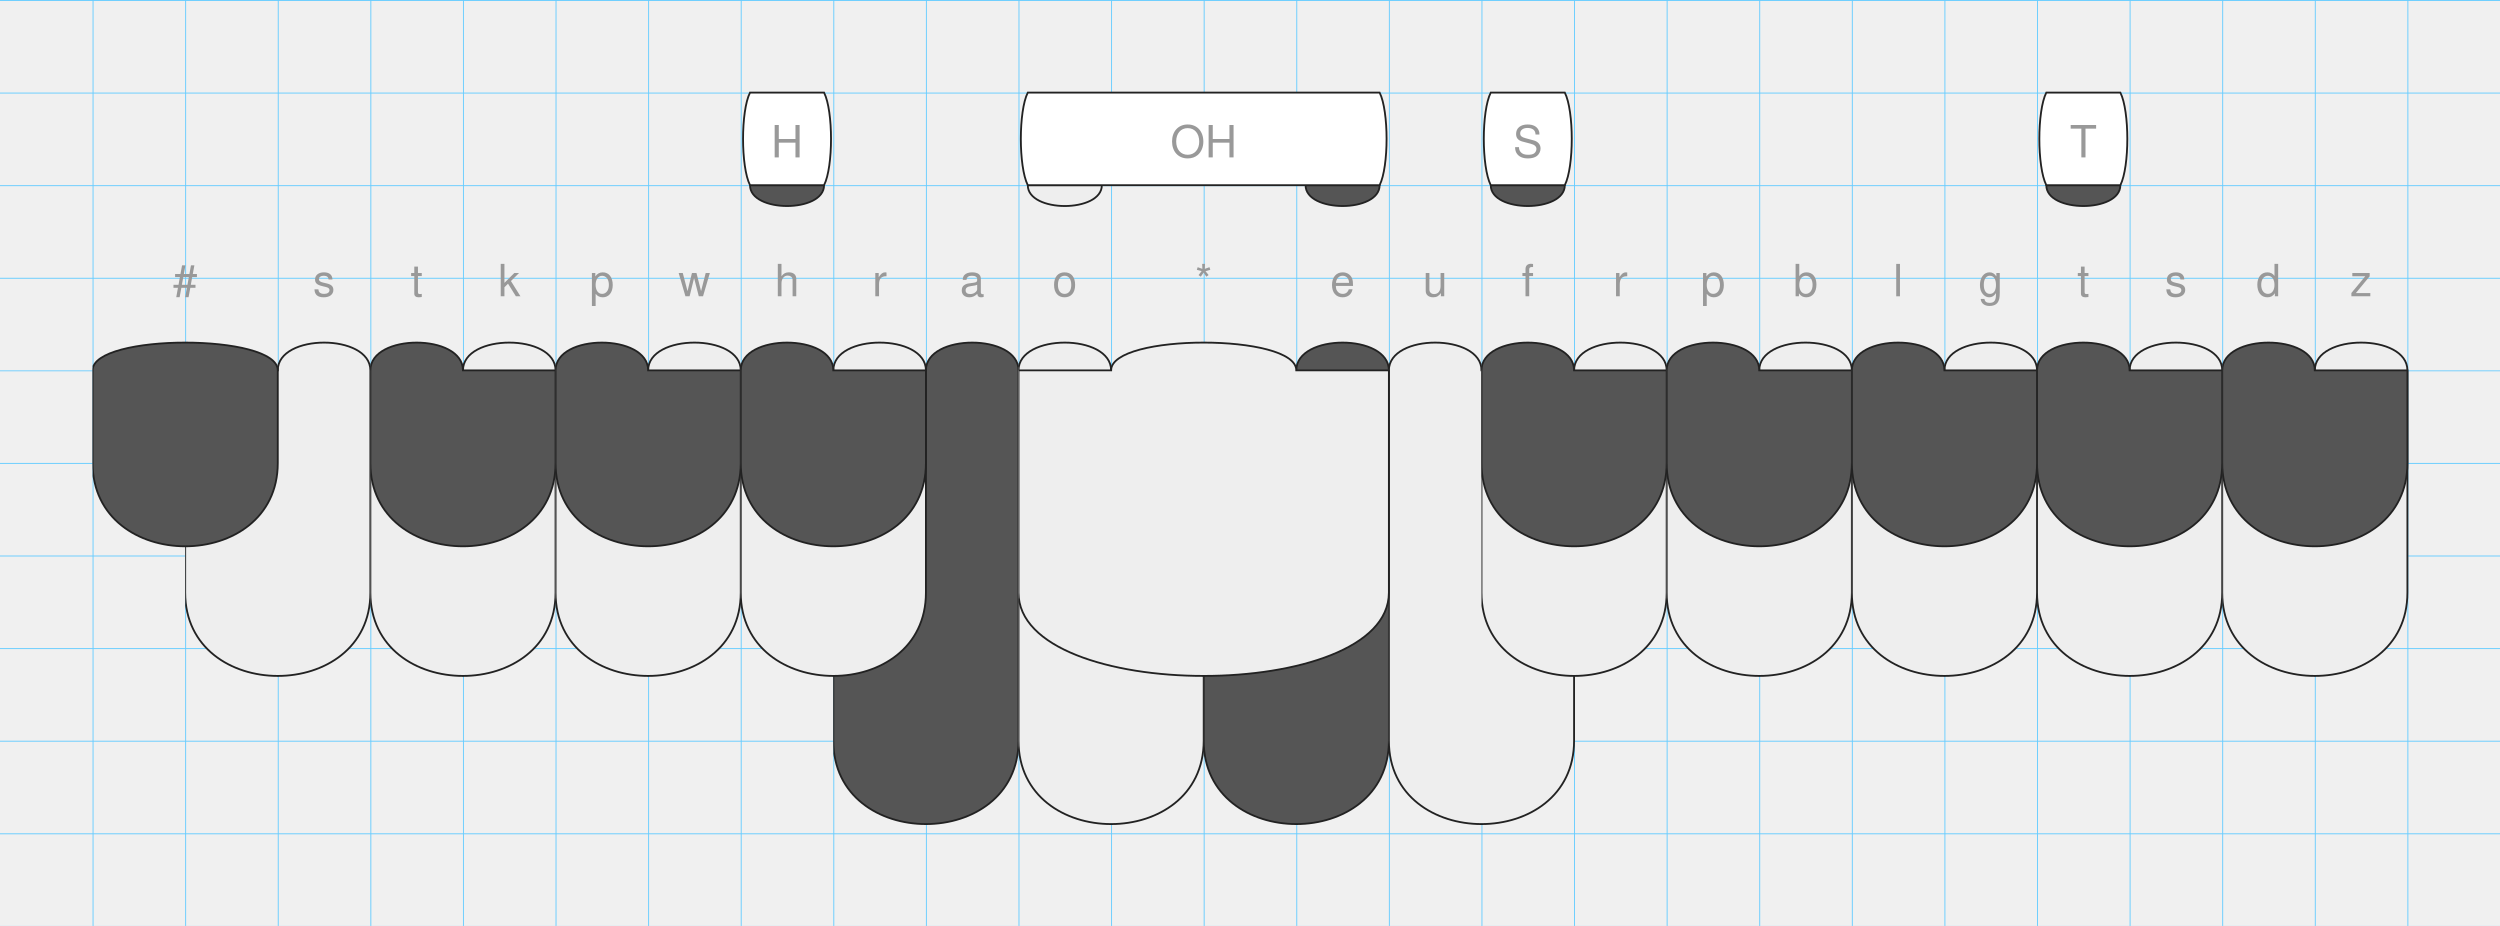
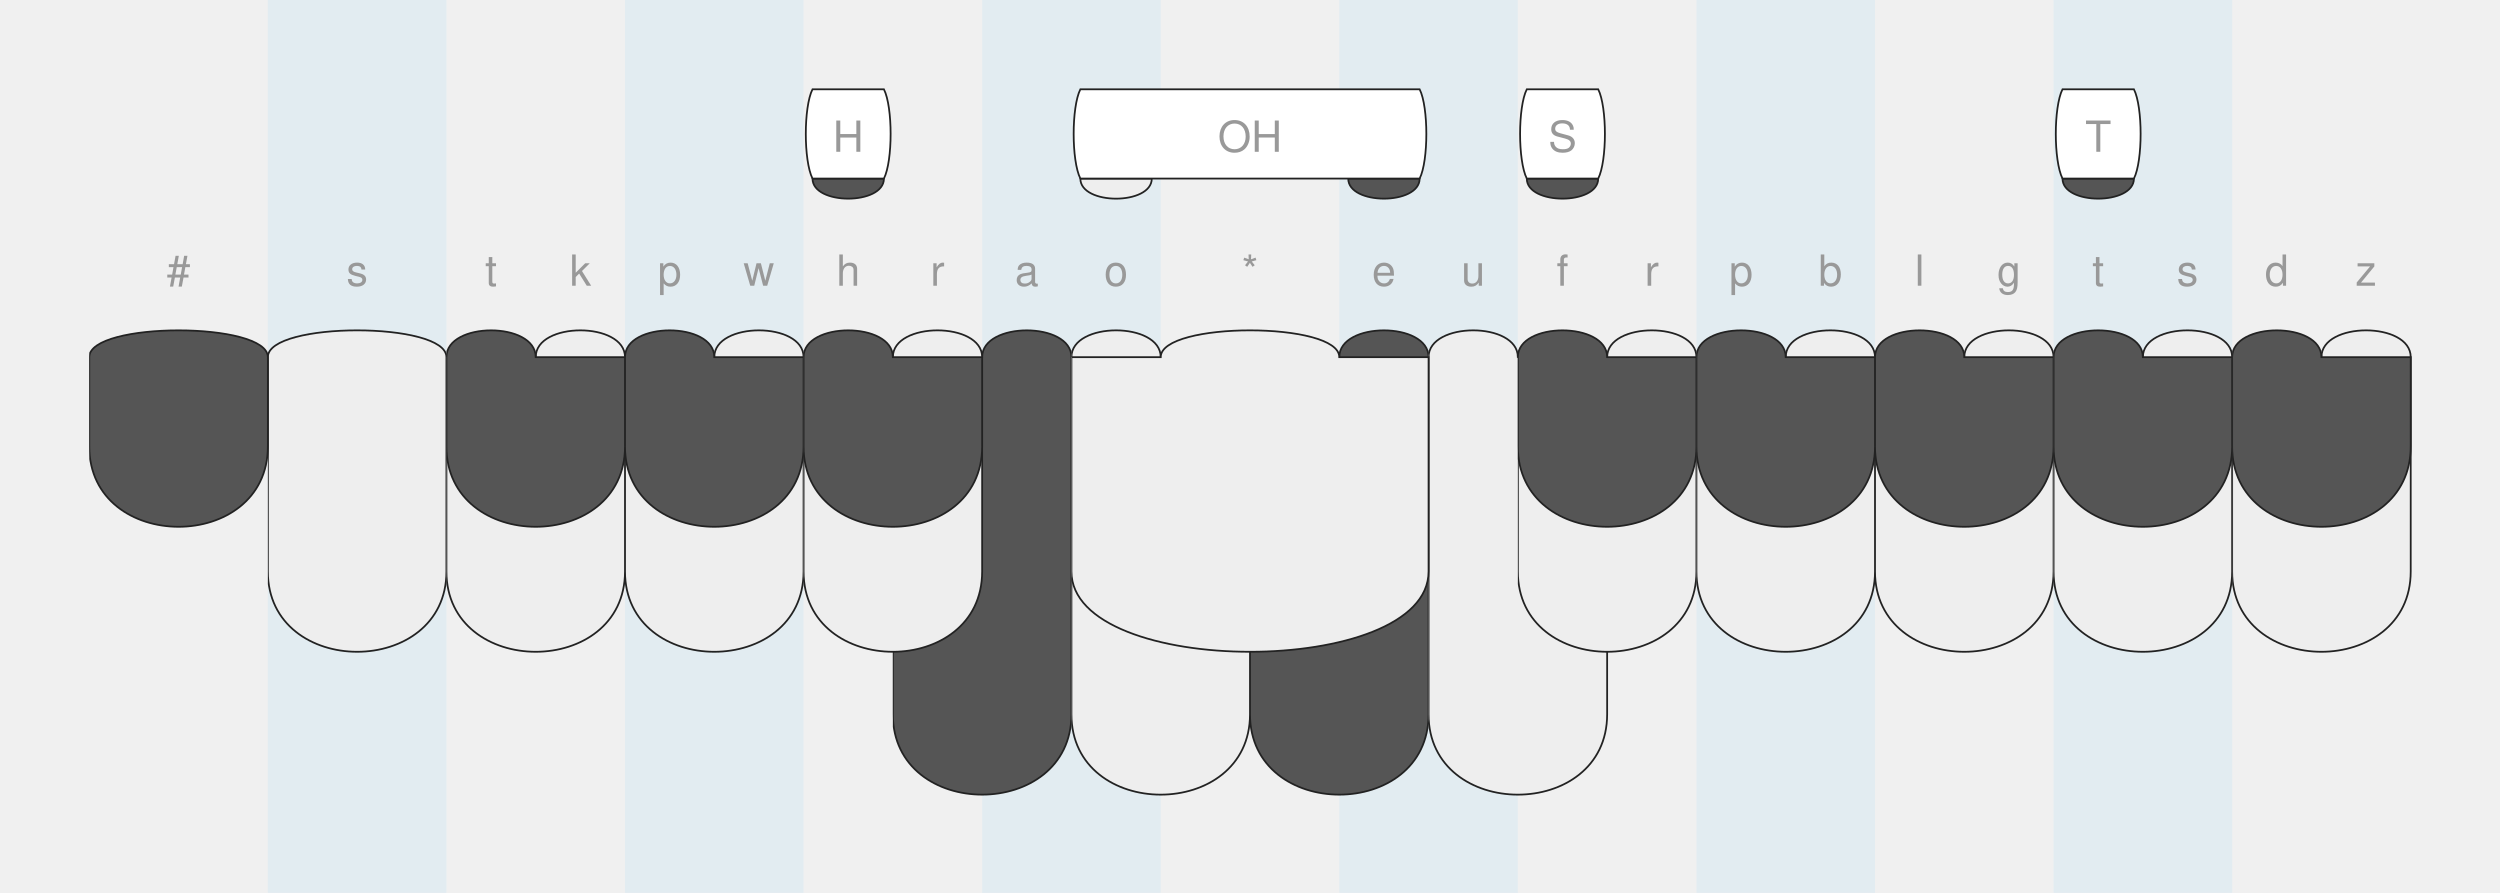
- <svg xmlns="http://www.w3.org/2000/svg" xmlns:xlink="http://www.w3.org/1999/xlink" version="1.1" baseProfile="full" viewBox="0 0 1350 500">
+ <svg xmlns="http://www.w3.org/2000/svg" xmlns:xlink="http://www.w3.org/1999/xlink" version="1.1" baseProfile="full" viewBox="0 0 1400 500">
  <style type="text/css">
    .rule-line {
-   stroke-width: 1;
+   stroke-width: 0;
  stroke: #66CCFF;
+ }
+ 
+ .finger-column {
+   fill: #66CCFF;
+   opacity: 0.1;
}

.stroked {
  stroke-width: 1;
  stroke: #222;
}

.darkFill {
  fill: #555;
}

.lightFill {
  fill: #eee;
}

.whiteFill {
  fill: #fff;
}

.buttonLabel {
  text-anchor: middle;
  text-transform: capitalize;
  font-family: Helvetica, Arial, sans-serif;
  font-size: 24px;
  fill: #999;
}

svg {
  /* border: 1px dotted white; */
}

  </style>
+   <symbol id="finger-column">
+     <rect x="0" y="0" width="100" height="500" />
+   </symbol>
+   <use xlink:href="#finger-column" transform="translate(150)" class="finger-column" />
+   <use xlink:href="#finger-column" transform="translate(350)" class="finger-column" />
+   <use xlink:href="#finger-column" transform="translate(550)" class="finger-column" />
+   <use xlink:href="#finger-column" transform="translate(750)" class="finger-column" />
+   <use xlink:href="#finger-column" transform="translate(950)" class="finger-column" />
+   <use xlink:href="#finger-column" transform="translate(1150)" class="finger-column" />
  <symbol id="vertical-rule">
    <path d="M0 0 V 10000" />
  </symbol>
  <use xlink:href="#vertical-rule" transform="translate(50)" class="rule-line" />
  <use xlink:href="#vertical-rule" transform="translate(100)" class="rule-line" />
  <use xlink:href="#vertical-rule" transform="translate(150)" class="rule-line" />
  <use xlink:href="#vertical-rule" transform="translate(200)" class="rule-line" />
  <use xlink:href="#vertical-rule" transform="translate(250)" class="rule-line" />
  <use xlink:href="#vertical-rule" transform="translate(300)" class="rule-line" />
  <use xlink:href="#vertical-rule" transform="translate(350)" class="rule-line" />
  <use xlink:href="#vertical-rule" transform="translate(400)" class="rule-line" />
  <use xlink:href="#vertical-rule" transform="translate(450)" class="rule-line" />
  <use xlink:href="#vertical-rule" transform="translate(500)" class="rule-line" />
  <use xlink:href="#vertical-rule" transform="translate(550)" class="rule-line" />
  <use xlink:href="#vertical-rule" transform="translate(600)" class="rule-line" />
  <use xlink:href="#vertical-rule" transform="translate(650)" class="rule-line" />
  <use xlink:href="#vertical-rule" transform="translate(700)" class="rule-line" />
  <use xlink:href="#vertical-rule" transform="translate(750)" class="rule-line" />
  <use xlink:href="#vertical-rule" transform="translate(800)" class="rule-line" />
  <use xlink:href="#vertical-rule" transform="translate(850)" class="rule-line" />
  <use xlink:href="#vertical-rule" transform="translate(900)" class="rule-line" />
  <use xlink:href="#vertical-rule" transform="translate(950)" class="rule-line" />
  <use xlink:href="#vertical-rule" transform="translate(1000)" class="rule-line" />
  <use xlink:href="#vertical-rule" transform="translate(1050)" class="rule-line" />
  <use xlink:href="#vertical-rule" transform="translate(1100)" class="rule-line" />
  <use xlink:href="#vertical-rule" transform="translate(1150)" class="rule-line" />
  <use xlink:href="#vertical-rule" transform="translate(1200)" class="rule-line" />
  <use xlink:href="#vertical-rule" transform="translate(1250)" class="rule-line" />
  <use xlink:href="#vertical-rule" transform="translate(1300)" class="rule-line" />
+   <use xlink:href="#vertical-rule" transform="translate(1350)" class="rule-line" />
  <symbol id="horizontal-rule">
    <path d="M0 0 H 10000" />
  </symbol>
  <use xlink:href="#horizontal-rule" transform="translate(0 0)" class="rule-line" />
  <use xlink:href="#horizontal-rule" transform="translate(0 50)" class="rule-line" />
  <use xlink:href="#horizontal-rule" transform="translate(0 100)" class="rule-line" />
  <use xlink:href="#horizontal-rule" transform="translate(0 150)" class="rule-line" />
  <use xlink:href="#horizontal-rule" transform="translate(0 200)" class="rule-line" />
  <use xlink:href="#horizontal-rule" transform="translate(0 250)" class="rule-line" />
  <use xlink:href="#horizontal-rule" transform="translate(0 300)" class="rule-line" />
  <use xlink:href="#horizontal-rule" transform="translate(0 350)" class="rule-line" />
  <use xlink:href="#horizontal-rule" transform="translate(0 400)" class="rule-line" />
  <use xlink:href="#horizontal-rule" transform="translate(0 450)" class="rule-line" />
  <use xlink:href="#horizontal-rule" transform="translate(0 500)" class="rule-line" />
  <symbol id="topRowPath">
    <path d="M 0.0 100 C 0.0 80.0 50.0 80.0 50.0 100 L 100.0 100 L 100.0 150 C 100.0 210.0 0.0 210.0 0.0 150 z" />
  </symbol>
  <symbol id="bottomRowPath">
    <path d="M 0.0 100 L 50.0 100 C 50.0 80.0 100.0 80.0 100.0 100 L 100.0 220 C 100.0 280.0 0.0 280.0 0.0 220 z" />
  </symbol>
+   <symbol id="doubleRowPath">
+     <path d="M 0.0 100 C 0.0 80.0 100.0 80.0 100.0 100 L 100.0 220 C 100.0 280.0 0.0 280.0 0.0 220 z" />
+   </symbol>
  <symbol id="thumbFirstPath">
    <path d="M 0.0 100 L 50.0 100 C 50.0 80.0 100.0 80.0 100.0 100 L 100.0 300 C 100.0 360.0 0.0 360.0 0.0 300 z" />
  </symbol>
  <symbol id="thumbSecondPath">
    <path d="M 0.0 100 C 0.0 80.0 50.0 80.0 50.0 100 L 100.0 100 L 100.0 300 C 100.0 360.0 0.0 360.0 0.0 300 z" />
  </symbol>
  <symbol id="starKeyPath">
    <path d="M 0.0 100 L 50.0 100 C 50.0 80.0 150.0 80.0 150.0 100 L 200.0 100 L 200.0 220 C 200.0 280.0 0.0 280.0 0.0 220 z" />
  </symbol>
  <symbol id="numberKeyPath">
    <path d="M 0.0 100 C 0.0 80.0 100.0 80.0 100.0 100 L 100.0 150 C 100.0 210.0 0.0 210.0 0.0 150 z" />
  </symbol>
  <symbol id="matcher-width-1">
    <path d="M 5.0 100 L 45.0 100 C 45.0 115.0 5.0 115.0 5.0 100 z" />
  </symbol>
  <symbol id="matcher-width-2">
    <path d="M 5.0 100 L 95.0 100 C 95.0 115.0 5.0 115.0 5.0 100 z" />
  </symbol>
  <symbol id="span-width-1">
    <path d="M 5.0 100 L 45.0 100 C 50.0 110 50.0 140 45.0 150 L 5.0 150 C  0 140 0 110 5.0 100 z" />
  </symbol>
  <symbol id="span-width-2">
    <path d="M 5.0 100 L 95.0 100 C 100.0 110 100.0 140 95.0 150 L 5.0 150 C  0 140 0 110 5.0 100 z" />
  </symbol>
  <symbol id="span-width-3">
    <path d="M 5.0 100 L 145.0 100 C 150.0 110 150.0 140 145.0 150 L 5.0 150 C  0 140 0 110 5.0 100 z" />
  </symbol>
  <symbol id="span-width-4">
    <path d="M 5.0 100 L 195.0 100 C 200.0 110 200.0 140 195.0 150 L 5.0 150 C  0 140 0 110 5.0 100 z" />
  </symbol>
  <symbol id="span-width-5">
    <path d="M 5.0 100 L 245.0 100 C 250.0 110 250.0 140 245.0 150 L 5.0 150 C  0 140 0 110 5.0 100 z" />
  </symbol>
  <symbol id="span-width-6">
    <path d="M 5.0 100 L 295.0 100 C 300.0 110 300.0 140 295.0 150 L 5.0 150 C  0 140 0 110 5.0 100 z" />
  </symbol>
  <symbol id="span-width-7">
    <path d="M 5.0 100 L 345.0 100 C 350.0 110 350.0 140 345.0 150 L 5.0 150 C  0 140 0 110 5.0 100 z" />
  </symbol>
  <symbol id="span-width-8">
    <path d="M 5.0 100 L 395.0 100 C 400.0 110 400.0 140 395.0 150 L 5.0 150 C  0 140 0 110 5.0 100 z" />
  </symbol>
  <symbol id="span-width-9">
    <path d="M 5.0 100 L 445.0 100 C 450.0 110 450.0 140 445.0 150 L 5.0 150 C  0 140 0 110 5.0 100 z" />
  </symbol>
  <symbol id="span-width-10">
    <path d="M 5.0 100 L 495.0 100 C 500.0 110 500.0 140 495.0 150 L 5.0 150 C  0 140 0 110 5.0 100 z" />
  </symbol>
  <symbol id="span-width-11">
    <path d="M 5.0 100 L 545.0 100 C 550.0 110 550.0 140 545.0 150 L 5.0 150 C  0 140 0 110 5.0 100 z" />
  </symbol>
  <symbol id="span-width-12">
    <path d="M 5.0 100 L 595.0 100 C 600.0 110 600.0 140 595.0 150 L 5.0 150 C  0 140 0 110 5.0 100 z" />
  </symbol>
  <symbol id="span-width-13">
    <path d="M 5.0 100 L 645.0 100 C 650.0 110 650.0 140 645.0 150 L 5.0 150 C  0 140 0 110 5.0 100 z" />
  </symbol>
  <symbol id="span-width-14">
    <path d="M 5.0 100 L 695.0 100 C 700.0 110 700.0 140 695.0 150 L 5.0 150 C  0 140 0 110 5.0 100 z" />
  </symbol>
  <symbol id="span-width-15">
    <path d="M 5.0 100 L 745.0 100 C 750.0 110 750.0 140 745.0 150 L 5.0 150 C  0 140 0 110 5.0 100 z" />
  </symbol>
  <g transform="translate(100 0)">
-     <use xlink:href="#thumbFirstPath" x="350.0" y="100" class="stroked darkFill" />
-     <use xlink:href="#thumbSecondPath" x="450.0" y="100" class="stroked lightFill" />
-     <use xlink:href="#thumbFirstPath" x="550.0" y="100" class="stroked darkFill" />
-     <use xlink:href="#thumbSecondPath" x="650.0" y="100" class="stroked lightFill" />
-     <use xlink:href="#bottomRowPath" x="0" y="100" class="stroked lightFill" />
-     <use xlink:href="#bottomRowPath" x="100" y="100" class="stroked lightFill" />
-     <use xlink:href="#bottomRowPath" x="200" y="100" class="stroked lightFill" />
-     <use xlink:href="#bottomRowPath" x="300" y="100" class="stroked lightFill" />
-     <use xlink:href="#starKeyPath" x="450.0" y="100" class="stroked lightFill" />
-     <use xlink:href="#bottomRowPath" x="700" y="100" class="stroked lightFill" />
-     <use xlink:href="#bottomRowPath" x="800" y="100" class="stroked lightFill" />
-     <use xlink:href="#bottomRowPath" x="900" y="100" class="stroked lightFill" />
-     <use xlink:href="#bottomRowPath" x="1000" y="100" class="stroked lightFill" />
-     <use xlink:href="#bottomRowPath" x="1100" y="100" class="stroked lightFill" />
+     <use xlink:href="#thumbFirstPath" x="400" y="100" class="stroked darkFill" />
+     <use xlink:href="#thumbSecondPath" x="500" y="100" class="stroked lightFill" />
+     <use xlink:href="#thumbFirstPath" x="600" y="100" class="stroked darkFill" />
+     <use xlink:href="#thumbSecondPath" x="700" y="100" class="stroked lightFill" />
+     <use xlink:href="#doubleRowPath" x="50.0" y="100" class="stroked lightFill" />
+     <use xlink:href="#bottomRowPath" x="150.0" y="100" class="stroked lightFill" />
+     <use xlink:href="#bottomRowPath" x="250.0" y="100" class="stroked lightFill" />
+     <use xlink:href="#bottomRowPath" x="350.0" y="100" class="stroked lightFill" />
+     <use xlink:href="#starKeyPath" x="500" y="100" class="stroked lightFill" />
+     <use xlink:href="#bottomRowPath" x="750.0" y="100" class="stroked lightFill" />
+     <use xlink:href="#bottomRowPath" x="850.0" y="100" class="stroked lightFill" />
+     <use xlink:href="#bottomRowPath" x="950.0" y="100" class="stroked lightFill" />
+     <use xlink:href="#bottomRowPath" x="1050.0" y="100" class="stroked lightFill" />
+     <use xlink:href="#bottomRowPath" x="1150.0" y="100" class="stroked lightFill" />
    <use xlink:href="#numberKeyPath" x="-50.0" y="100" class="stroked darkFill" />
-     <use xlink:href="#topRowPath" x="100" y="100" class="stroked darkFill" />
-     <use xlink:href="#topRowPath" x="200" y="100" class="stroked darkFill" />
-     <use xlink:href="#topRowPath" x="300" y="100" class="stroked darkFill" />
-     <use xlink:href="#topRowPath" x="700" y="100" class="stroked darkFill" />
-     <use xlink:href="#topRowPath" x="800" y="100" class="stroked darkFill" />
-     <use xlink:href="#topRowPath" x="900" y="100" class="stroked darkFill" />
-     <use xlink:href="#topRowPath" x="1000" y="100" class="stroked darkFill" />
-     <use xlink:href="#topRowPath" x="1100" y="100" class="stroked darkFill" />
+     <use xlink:href="#topRowPath" x="150.0" y="100" class="stroked darkFill" />
+     <use xlink:href="#topRowPath" x="250.0" y="100" class="stroked darkFill" />
+     <use xlink:href="#topRowPath" x="350.0" y="100" class="stroked darkFill" />
+     <use xlink:href="#topRowPath" x="750.0" y="100" class="stroked darkFill" />
+     <use xlink:href="#topRowPath" x="850.0" y="100" class="stroked darkFill" />
+     <use xlink:href="#topRowPath" x="950.0" y="100" class="stroked darkFill" />
+     <use xlink:href="#topRowPath" x="1050.0" y="100" class="stroked darkFill" />
+     <use xlink:href="#topRowPath" x="1150.0" y="100" class="stroked darkFill" />
    <text class="buttonLabel" y="160" x="0">
      <tspan>#</tspan>
    </text>
-     <text class="buttonLabel" y="160" x="75">
+     <text class="buttonLabel" y="160" x="100">
      <tspan>s</tspan>
    </text>
-     <text class="buttonLabel" y="160" x="125">
+     <text class="buttonLabel" y="160" x="175">
      <tspan>t</tspan>
    </text>
-     <text class="buttonLabel" y="160" x="175">
+     <text class="buttonLabel" y="160" x="225">
      <tspan>k</tspan>
    </text>
-     <text class="buttonLabel" y="160" x="225">
+     <text class="buttonLabel" y="160" x="275">
      <tspan>p</tspan>
    </text>
-     <text class="buttonLabel" y="160" x="275">
+     <text class="buttonLabel" y="160" x="325">
      <tspan>w</tspan>
    </text>
-     <text class="buttonLabel" y="160" x="325">
+     <text class="buttonLabel" y="160" x="375">
      <tspan>h</tspan>
    </text>
-     <text class="buttonLabel" y="160" x="375">
+     <text class="buttonLabel" y="160" x="425">
      <tspan>r</tspan>
    </text>
-     <text class="buttonLabel" y="160" x="425">
+     <text class="buttonLabel" y="160" x="475">
      <tspan>a</tspan>
    </text>
-     <text class="buttonLabel" y="160" x="475">
+     <text class="buttonLabel" y="160" x="525">
      <tspan>o</tspan>
    </text>
-     <text class="buttonLabel" y="160" x="550">
+     <text class="buttonLabel" y="160" x="600">
      <tspan>*</tspan>
    </text>
-     <text class="buttonLabel" y="160" x="625">
+     <text class="buttonLabel" y="160" x="675">
      <tspan>e</tspan>
    </text>
-     <text class="buttonLabel" y="160" x="675">
+     <text class="buttonLabel" y="160" x="725">
      <tspan>u</tspan>
    </text>
-     <text class="buttonLabel" y="160" x="725">
+     <text class="buttonLabel" y="160" x="775">
      <tspan>f</tspan>
    </text>
-     <text class="buttonLabel" y="160" x="775">
+     <text class="buttonLabel" y="160" x="825">
      <tspan>r</tspan>
    </text>
-     <text class="buttonLabel" y="160" x="825">
+     <text class="buttonLabel" y="160" x="875">
      <tspan>p</tspan>
    </text>
-     <text class="buttonLabel" y="160" x="875">
+     <text class="buttonLabel" y="160" x="925">
      <tspan>b</tspan>
    </text>
-     <text class="buttonLabel" y="160" x="925">
+     <text class="buttonLabel" y="160" x="975">
      <tspan>l</tspan>
    </text>
-     <text class="buttonLabel" y="160" x="975">
+     <text class="buttonLabel" y="160" x="1025">
      <tspan>g</tspan>
    </text>
-     <text class="buttonLabel" y="160" x="1025">
+     <text class="buttonLabel" y="160" x="1075">
      <tspan>t</tspan>
    </text>
-     <text class="buttonLabel" y="160" x="1075">
+     <text class="buttonLabel" y="160" x="1125">
      <tspan>s</tspan>
    </text>
-     <text class="buttonLabel" y="160" x="1125">
+     <text class="buttonLabel" y="160" x="1175">
      <tspan>d</tspan>
    </text>
-     <text class="buttonLabel" y="160" x="1175">
+     <text class="buttonLabel" y="160" x="1225">
      <tspan>z</tspan>
    </text>
    <g class="definition-chord" transform="translate(0 0)">
      <g class="chord-brick">
-         <use xlink:href="#matcher-width-1" x="1000" y="0" class="stroked darkFill" />
-         <use xlink:href="#span-width-1" x="1000" y="-50" class="stroked whiteFill" />
-         <text class="buttonLabel" x="1025.0" y="85">
+         <use xlink:href="#matcher-width-1" x="1050" y="0" class="stroked darkFill" />
+         <use xlink:href="#span-width-1" x="1050" y="-50" class="stroked whiteFill" />
+         <text class="buttonLabel" x="1075.0" y="85">
          <tspan>T</tspan>
        </text>
      </g>
      <g class="chord-brick">
-         <use xlink:href="#matcher-width-1" x="700" y="0" class="stroked darkFill" />
-         <use xlink:href="#span-width-1" x="700" y="-50" class="stroked whiteFill" />
-         <text class="buttonLabel" x="725.0" y="85">
+         <use xlink:href="#matcher-width-1" x="750" y="0" class="stroked darkFill" />
+         <use xlink:href="#span-width-1" x="750" y="-50" class="stroked whiteFill" />
+         <text class="buttonLabel" x="775.0" y="85">
          <tspan>S</tspan>
        </text>
      </g>
      <g class="chord-brick">
-         <use xlink:href="#matcher-width-1" x="450" y="0" class="stroked lightFill" />
-         <use xlink:href="#matcher-width-1" x="600" y="0" class="stroked darkFill" />
-         <use xlink:href="#span-width-4" x="450" y="-50" class="stroked whiteFill" />
-         <text class="buttonLabel" x="550.0" y="85">
+         <use xlink:href="#matcher-width-1" x="500" y="0" class="stroked lightFill" />
+         <use xlink:href="#matcher-width-1" x="650" y="0" class="stroked darkFill" />
+         <use xlink:href="#span-width-4" x="500" y="-50" class="stroked whiteFill" />
+         <text class="buttonLabel" x="600.0" y="85">
          <tspan>OH</tspan>
        </text>
      </g>
      <g class="chord-brick">
-         <use xlink:href="#matcher-width-1" x="300" y="0" class="stroked darkFill" />
-         <use xlink:href="#span-width-1" x="300" y="-50" class="stroked whiteFill" />
-         <text class="buttonLabel" x="325.0" y="85">
+         <use xlink:href="#matcher-width-1" x="350" y="0" class="stroked darkFill" />
+         <use xlink:href="#span-width-1" x="350" y="-50" class="stroked whiteFill" />
+         <text class="buttonLabel" x="375.0" y="85">
          <tspan>H</tspan>
        </text>
      </g>
    </g>
  </g>
</svg>
